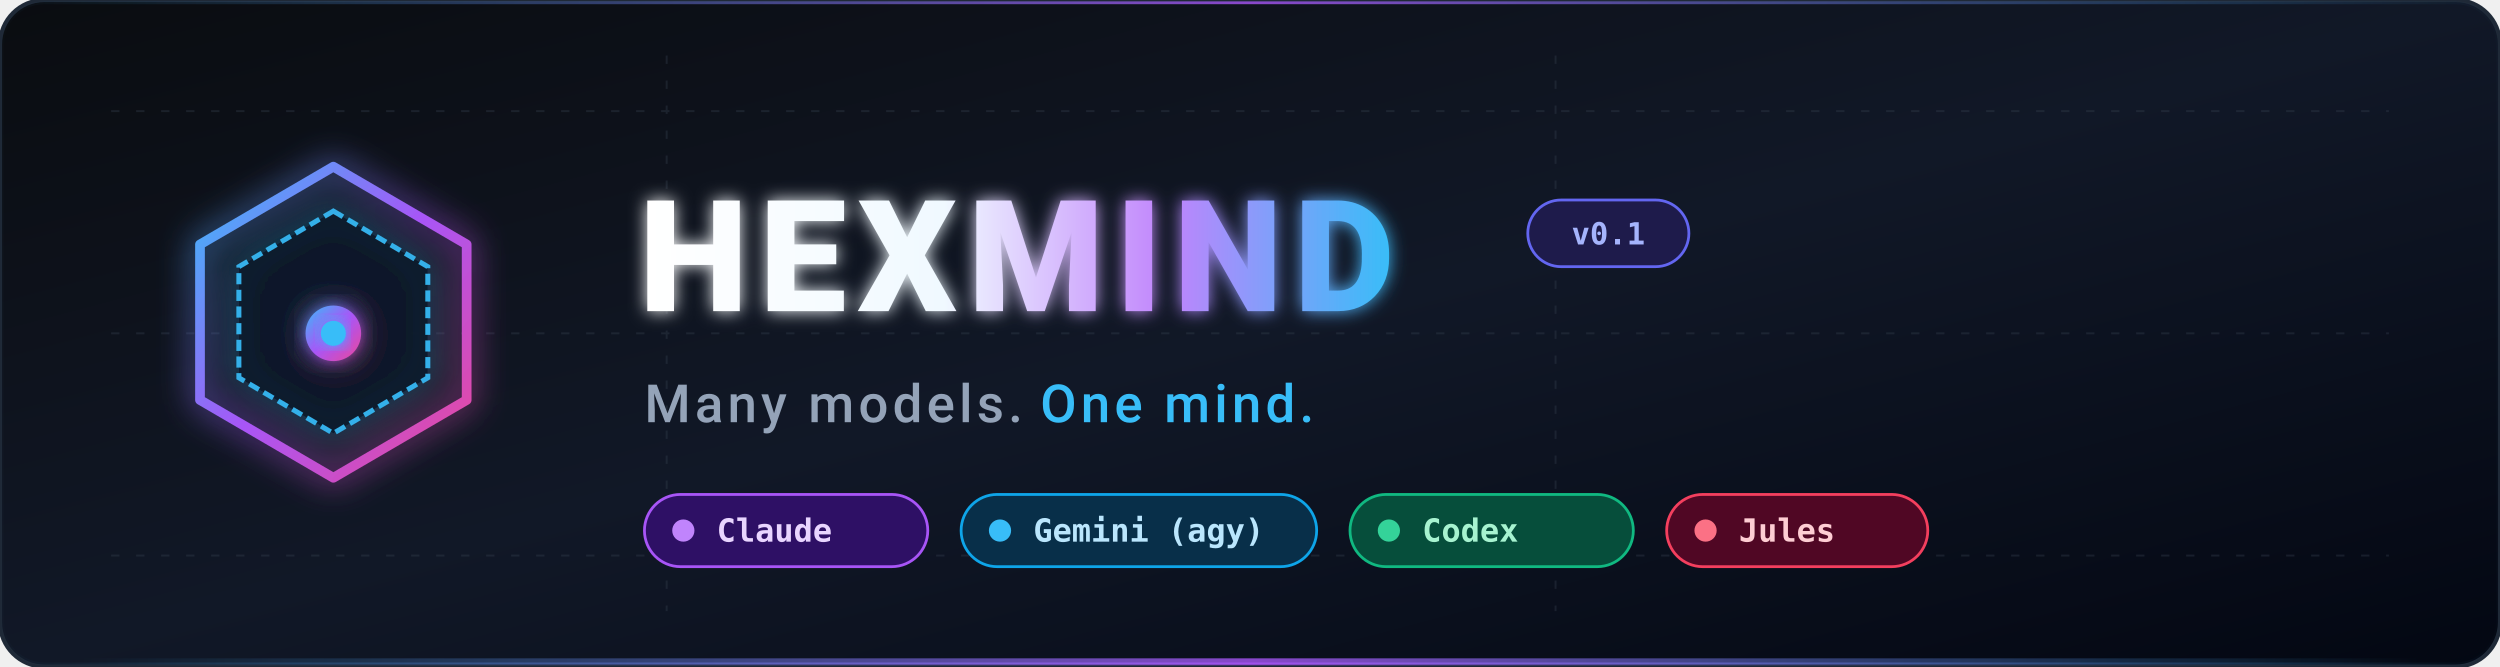
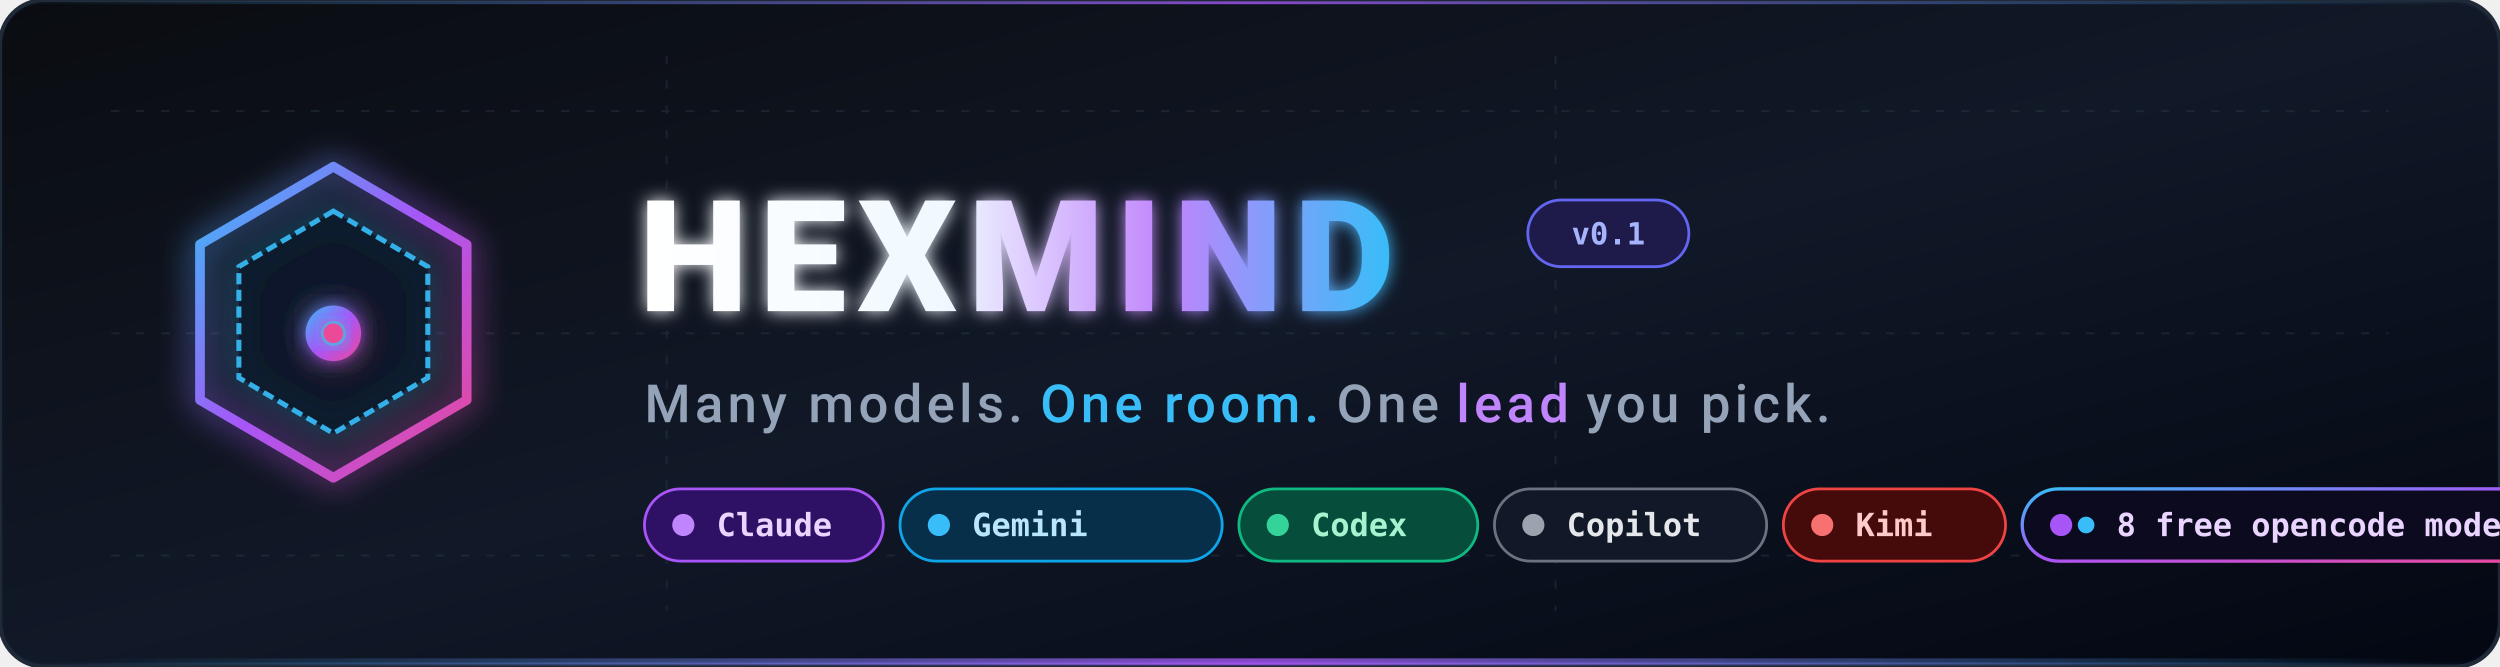
<svg xmlns="http://www.w3.org/2000/svg" viewBox="0 0 900 240" width="100%" height="100%">
  <defs>
    <linearGradient id="bgGrad" x1="0%" y1="0%" x2="100%" y2="100%">
      <stop offset="0%" stop-color="#0a0c10" />
      <stop offset="50%" stop-color="#111827" />
      <stop offset="100%" stop-color="#030712" />
    </linearGradient>
    <linearGradient id="hexGrad" x1="0%" y1="0%" x2="100%" y2="100%">
      <stop offset="0%" stop-color="#38bdf8" />
      <stop offset="50%" stop-color="#a855f7" />
      <stop offset="100%" stop-color="#ec4899" />
    </linearGradient>
    <linearGradient id="textGrad" x1="0%" y1="0%" x2="100%" y2="0%">
      <stop offset="0%" stop-color="#ffffff" />
      <stop offset="40%" stop-color="#f0f9ff" />
      <stop offset="70%" stop-color="#c084fc" />
      <stop offset="100%" stop-color="#38bdf8" />
    </linearGradient>
    <linearGradient id="lineGrad" x1="0%" y1="0%" x2="100%" y2="0%">
      <stop offset="0%" stop-color="#38bdf8" stop-opacity="0" />
      <stop offset="50%" stop-color="#a855f7" stop-opacity="0.8" />
      <stop offset="100%" stop-color="#38bdf8" stop-opacity="0" />
    </linearGradient>
    <filter id="glow" x="-20%" y="-20%" width="140%" height="140%">
      <feGaussianBlur stdDeviation="6" result="blur" />
      <feComposite in="SourceGraphic" in2="blur" operator="over" />
    </filter>
    <filter id="softGlow" x="-20%" y="-20%" width="140%" height="140%">
      <feGaussianBlur stdDeviation="3" result="blur" />
      <feComposite in="SourceGraphic" in2="blur" operator="over" />
    </filter>
  </defs>
  <style>
    @keyframes pulseHex {
      0%, 100% { transform: scale(1) rotate(0deg); opacity: 0.85; }
      50% { transform: scale(1.05) rotate(3deg); opacity: 1; filter: drop-shadow(0 0 12px #a855f7); }
    }
    @keyframes orbitNode {
      0% { transform: rotate(0deg) translateX(48px) rotate(0deg); }
      100% { transform: rotate(360deg) translateX(48px) rotate(-360deg); }
    }
    @keyframes scanLine {
      0% { transform: translateX(-100%); opacity: 0; }
      50% { opacity: 1; }
      100% { transform: translateX(100%); opacity: 0; }
    }
    .hex-core {
      transform-origin: 120px 120px;
      animation: pulseHex 6s ease-in-out infinite;
    }
    .orbit-1 { transform-origin: 120px 120px; animation: orbitNode 8s linear infinite; }
    .orbit-2 { transform-origin: 120px 120px; animation: orbitNode 12s linear infinite reverse; }
+     .orbit-3 { transform-origin: 120px 120px; animation: orbitNode 16s linear infinite; }
+     .tierGlow { animation: tierPulse 5s ease-in-out infinite; transform-origin: 590px 189px; }
+     @keyframes tierPulse {
+       0%, 100% { opacity: 0.92; }
+       50% { opacity: 1; filter: drop-shadow(0 0 8px #a855f7); }
+     }
    .scan-bar { animation: scanLine 4s ease-in-out infinite; }
    @media (prefers-reduced-motion: reduce) {
-       .hex-core, .orbit-1, .orbit-2, .scan-bar { animation: none !important; }
+       .hex-core, .orbit-1, .orbit-2, .orbit-3, .tierGlow, .scan-bar { animation: none !important; }
    }
  </style>
  <rect width="900" height="240" rx="16" fill="url(#bgGrad)" stroke="#1f2937" stroke-width="1.5" />
  <rect x="1" y="1" width="898" height="238" rx="15" fill="none" stroke="url(#lineGrad)" stroke-width="1" />
  <g stroke="#374151" stroke-width="0.7" stroke-dasharray="3 6" opacity="0.35">
    <line x1="40" y1="40" x2="860" y2="40" />
    <line x1="40" y1="120" x2="860" y2="120" />
    <line x1="40" y1="200" x2="860" y2="200" />
    <line x1="240" y1="20" x2="240" y2="220" />
    <line x1="560" y1="20" x2="560" y2="220" />
  </g>
  <g class="hex-core" filter="url(#glow)">
    <polygon points="120,60 168,88 168,144 120,172 72,144 72,88" fill="none" stroke="url(#hexGrad)" stroke-width="3.5" stroke-linejoin="round" />
    <polygon points="120,76 154,96 154,136 120,156 86,136 86,96" fill="#0f172a" stroke="#38bdf8" stroke-width="1.8" stroke-dasharray="4 2" opacity="0.9" />
    <circle cx="120" cy="120" r="10" fill="url(#hexGrad)" filter="url(#softGlow)" />
    <circle cx="120" cy="120" r="4" fill="#ffffff" />
  </g>
  <g class="orbit-1">
    <circle cx="120" cy="120" r="5" fill="#a855f7" filter="url(#softGlow)" />
  </g>
  <g class="orbit-2">
    <circle cx="120" cy="120" r="4.5" fill="#38bdf8" filter="url(#softGlow)" />
  </g>
+   <g class="orbit-3">
+     <circle cx="120" cy="120" r="3.5" fill="#ec4899" filter="url(#softGlow)" />
+   </g>
  <g transform="translate(230, 0)">
    <text x="0" y="112" font-family="system-ui, -apple-system, 'Segoe UI', Roboto, sans-serif" font-weight="900" font-size="56" letter-spacing="4" fill="url(#textGrad)" filter="url(#softGlow)">
      HEXMIND
    </text>
    <g transform="translate(320, 72)">
      <rect width="58" height="24" rx="12" fill="#1e1b4b" stroke="#6366f1" stroke-width="1" />
      <text x="29" y="16" font-family="ui-monospace, monospace" font-size="11" font-weight="700" fill="#a5b4fc" text-anchor="middle">v0.1</text>
    </g>
    <text x="2" y="152" font-family="system-ui, -apple-system, 'Segoe UI', Roboto, sans-serif" font-weight="500" font-size="19" letter-spacing="1.5" fill="#94a3b8">
-       Many models. <tspan fill="#38bdf8">One mind.</tspan>
+       Many models. <tspan fill="#38bdf8">One room.</tspan> One <tspan fill="#c084fc">lead</tspan> you pick.
    </text>
-     <g transform="translate(2, 178)">
-       <rect x="0" y="0" width="102" height="26" rx="13" fill="#2e1065" stroke="#a855f7" stroke-width="1" />
+     <g transform="translate(2, 176)">
+       <rect x="0" y="0" width="86" height="26" rx="13" fill="#2e1065" stroke="#a855f7" stroke-width="1" />
      <circle cx="14" cy="13" r="4" fill="#c084fc" />
      <text x="26" y="17" font-family="ui-monospace, monospace" font-size="11.5" font-weight="600" fill="#e9d5ff">Claude</text>
-       <rect x="114" y="0" width="128" height="26" rx="13" fill="#082f49" stroke="#0ea5e9" stroke-width="1" />
-       <circle cx="128" cy="13" r="4" fill="#38bdf8" />
-       <text x="140" y="17" font-family="ui-monospace, monospace" font-size="11.5" font-weight="600" fill="#bae6fd">Gemini (agy)</text>
-       <rect x="254" y="0" width="102" height="26" rx="13" fill="#064e3b" stroke="#10b981" stroke-width="1" />
-       <circle cx="268" cy="13" r="4" fill="#34d399" />
-       <text x="280" y="17" font-family="ui-monospace, monospace" font-size="11.5" font-weight="600" fill="#a7f3d0">Codex</text>
-       <rect x="368" y="0" width="94" height="26" rx="13" fill="#500724" stroke="#f43f5e" stroke-width="1" />
-       <circle cx="382" cy="13" r="4" fill="#fb7185" />
-       <text x="394" y="17" font-family="ui-monospace, monospace" font-size="11.5" font-weight="600" fill="#fecdd3">Jules</text>
+       <rect x="92" y="0" width="116" height="26" rx="13" fill="#082f49" stroke="#0ea5e9" stroke-width="1" />
+       <circle cx="106" cy="13" r="4" fill="#38bdf8" />
+       <text x="118" y="17" font-family="ui-monospace, monospace" font-size="11.5" font-weight="600" fill="#bae6fd">Gemini</text>
+       <rect x="214" y="0" width="86" height="26" rx="13" fill="#064e3b" stroke="#10b981" stroke-width="1" />
+       <circle cx="228" cy="13" r="4" fill="#34d399" />
+       <text x="240" y="17" font-family="ui-monospace, monospace" font-size="11.5" font-weight="600" fill="#a7f3d0">Codex</text>
+       <rect x="306" y="0" width="98" height="26" rx="13" fill="#111827" stroke="#6b7280" stroke-width="1" />
+       <circle cx="320" cy="13" r="4" fill="#9ca3af" />
+       <text x="332" y="17" font-family="ui-monospace, monospace" font-size="11.5" font-weight="600" fill="#e5e7eb">Copilot</text>
+       <rect x="410" y="0" width="80" height="26" rx="13" fill="#450a0a" stroke="#ef4444" stroke-width="1" />
+       <circle cx="424" cy="13" r="4" fill="#f87171" />
+       <text x="436" y="17" font-family="ui-monospace, monospace" font-size="11.5" font-weight="600" fill="#fecaca">Kimi</text>
+       <g class="tierGlow">
+         <rect x="496" y="0" width="188" height="26" rx="13" fill="#0c0a1f" stroke="url(#hexGrad)" stroke-width="1.2" />
+         <circle cx="510" cy="13" r="4" fill="#a855f7" />
+         <circle cx="519" cy="13" r="3" fill="#38bdf8" />
+         <text x="530" y="17" font-family="ui-monospace, monospace" font-size="11.5" font-weight="700" fill="#e9d5ff">8 free opencode models</text>
+       </g>
+       <rect x="690" y="0" width="128" height="26" rx="13" fill="#1c1917" stroke="#78716c" stroke-width="1" stroke-dasharray="3 2" />
+       <circle cx="704" cy="13" r="4" fill="#a8a29e" />
+       <text x="716" y="17" font-family="ui-monospace, monospace" font-size="11" font-weight="600" fill="#d6d3d1">local Ollama</text>
    </g>
  </g>
  <rect x="30" y="237" width="840" height="2" fill="url(#lineGrad)" />
</svg>
